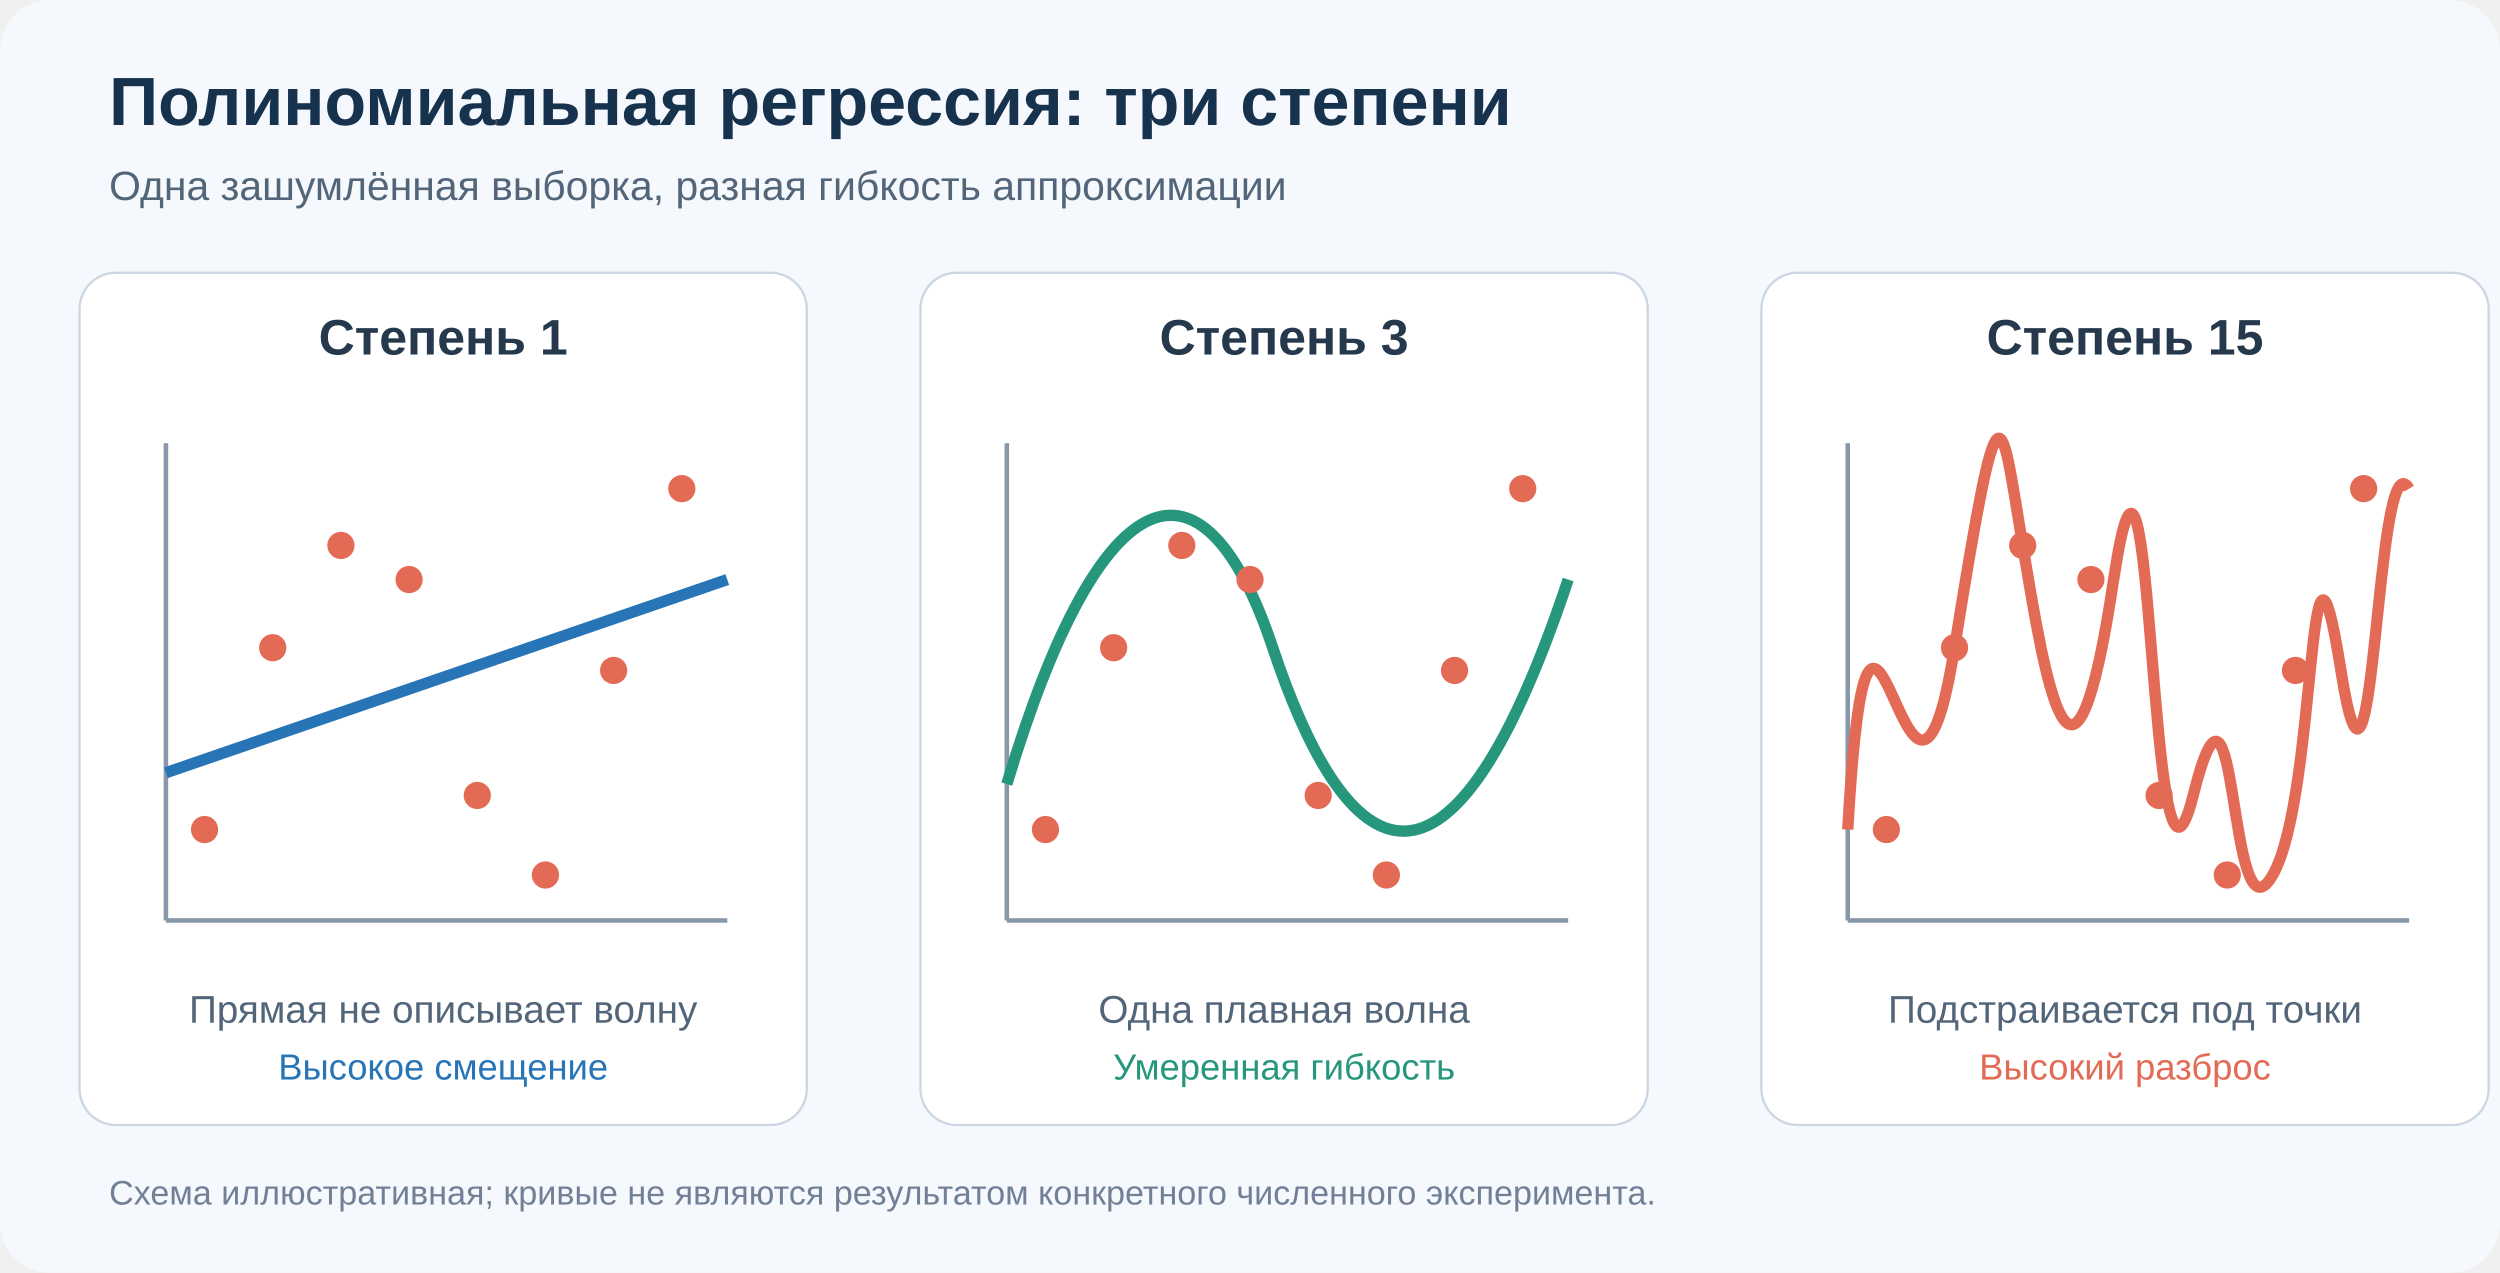
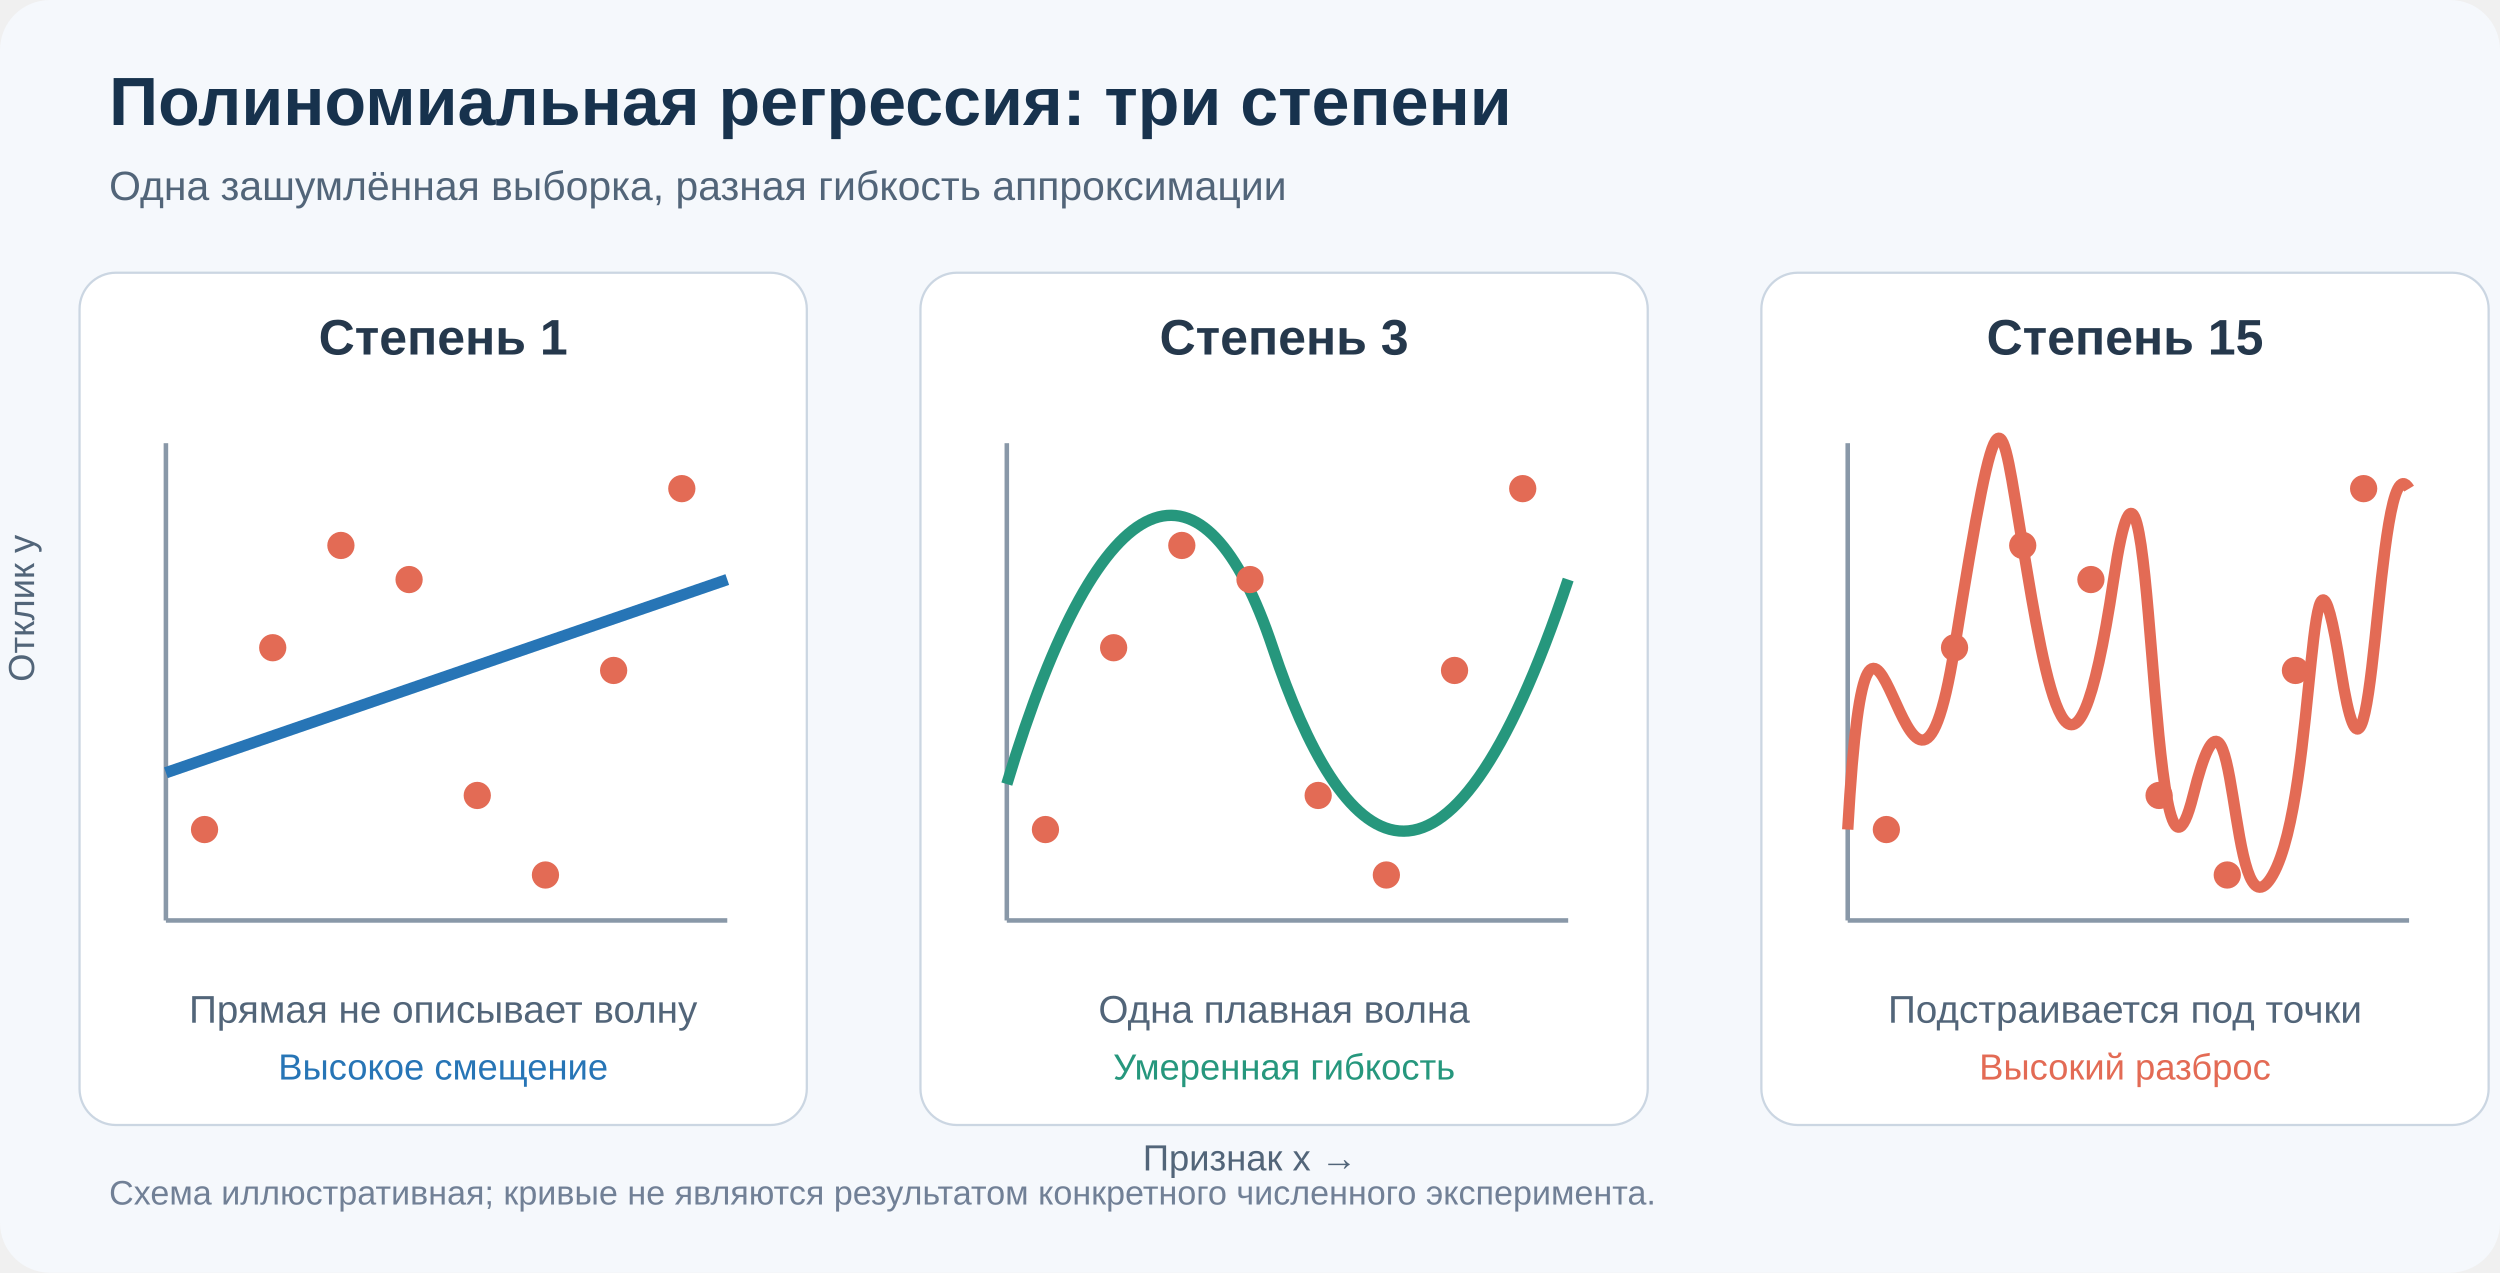
<svg xmlns="http://www.w3.org/2000/svg" width="1100" height="560" viewBox="0 0 1100 560">
  <rect width="1100" height="560" rx="22" fill="#f5f8fc" />
  <text x="48" y="55" font-family="Arial" font-size="30" font-weight="bold" fill="#17324d">Полиномиальная регрессия: три степени</text>
  <text x="48" y="88" font-family="Arial" font-size="18" fill="#526579">Одна зашумлённая выборка, разная гибкость аппроксимации</text>
  <g transform="translate(35 120)" font-family="Arial">
    <g>
      <rect width="320" height="375" rx="16" fill="white" stroke="#cbd6e2" />
      <text x="160" y="36" text-anchor="middle" font-size="22" font-weight="bold" fill="#25384c">Степень 1</text>
      <path d="M38 285 H285 M38 285 V75" stroke="#8998a8" stroke-width="2" />
      <path d="M38 220 L285 135" stroke="#2775b6" stroke-width="5" />
      <g fill="#e36b55">
        <circle cx="55" cy="245" r="6" />
        <circle cx="85" cy="165" r="6" />
        <circle cx="115" cy="120" r="6" />
        <circle cx="145" cy="135" r="6" />
        <circle cx="175" cy="230" r="6" />
        <circle cx="205" cy="265" r="6" />
        <circle cx="235" cy="175" r="6" />
        <circle cx="265" cy="95" r="6" />
      </g>
      <text x="160" y="330" text-anchor="middle" font-size="17" fill="#526579">Прямая не описывает волну</text>
      <text x="160" y="355" text-anchor="middle" font-size="16" fill="#2775b6">Высокое смещение</text>
    </g>
    <g transform="translate(370)">
      <rect width="320" height="375" rx="16" fill="white" stroke="#cbd6e2" />
      <text x="160" y="36" text-anchor="middle" font-size="22" font-weight="bold" fill="#25384c">Степень 3</text>
      <path d="M38 285 H285 M38 285 V75" stroke="#8998a8" stroke-width="2" />
      <path d="M38 225 C80 85 125 75 155 165 S230 300 285 135" stroke="#26977d" stroke-width="5" fill="none" />
      <g fill="#e36b55">
        <circle cx="55" cy="245" r="6" />
        <circle cx="85" cy="165" r="6" />
        <circle cx="115" cy="120" r="6" />
        <circle cx="145" cy="135" r="6" />
        <circle cx="175" cy="230" r="6" />
        <circle cx="205" cy="265" r="6" />
        <circle cx="235" cy="175" r="6" />
        <circle cx="265" cy="95" r="6" />
      </g>
      <text x="160" y="330" text-anchor="middle" font-size="17" fill="#526579">Одна плавная волна</text>
      <text x="160" y="355" text-anchor="middle" font-size="16" fill="#26977d">Умеренная гибкость</text>
    </g>
    <g transform="translate(740)">
      <rect width="320" height="375" rx="16" fill="white" stroke="#cbd6e2" />
      <text x="160" y="36" text-anchor="middle" font-size="22" font-weight="bold" fill="#25384c">Степень 15</text>
      <path d="M38 285 H285 M38 285 V75" stroke="#8998a8" stroke-width="2" />
      <path d="M38 245 C48 70 65 290 85 165 S105 60 115 120 S137 255 155 135 S170 310 190 230 S205 300 225 265 S240 80 255 175 S270 70 285 95" stroke="#e36b55" stroke-width="5" fill="none" />
      <g fill="#e36b55">
        <circle cx="55" cy="245" r="6" />
        <circle cx="85" cy="165" r="6" />
        <circle cx="115" cy="120" r="6" />
        <circle cx="145" cy="135" r="6" />
        <circle cx="175" cy="230" r="6" />
        <circle cx="205" cy="265" r="6" />
        <circle cx="235" cy="175" r="6" />
        <circle cx="265" cy="95" r="6" />
      </g>
      <text x="160" y="330" text-anchor="middle" font-size="17" fill="#526579">Подстраивается под точки</text>
      <text x="160" y="355" text-anchor="middle" font-size="16" fill="#e36b55">Высокий разброс</text>
    </g>
  </g>
+   <text x="550" y="515" text-anchor="middle" font-family="Arial" font-size="16" fill="#526579">Признак x →</text>
+   <text x="15" y="300" transform="rotate(-90 15 300)" font-family="Arial" font-size="16" fill="#526579">Отклик y</text>
  <text x="48" y="530" font-family="Arial" font-size="15" fill="#718096">Схема иллюстративная; кривые не являются результатом конкретного численного эксперимента.</text>
</svg>
